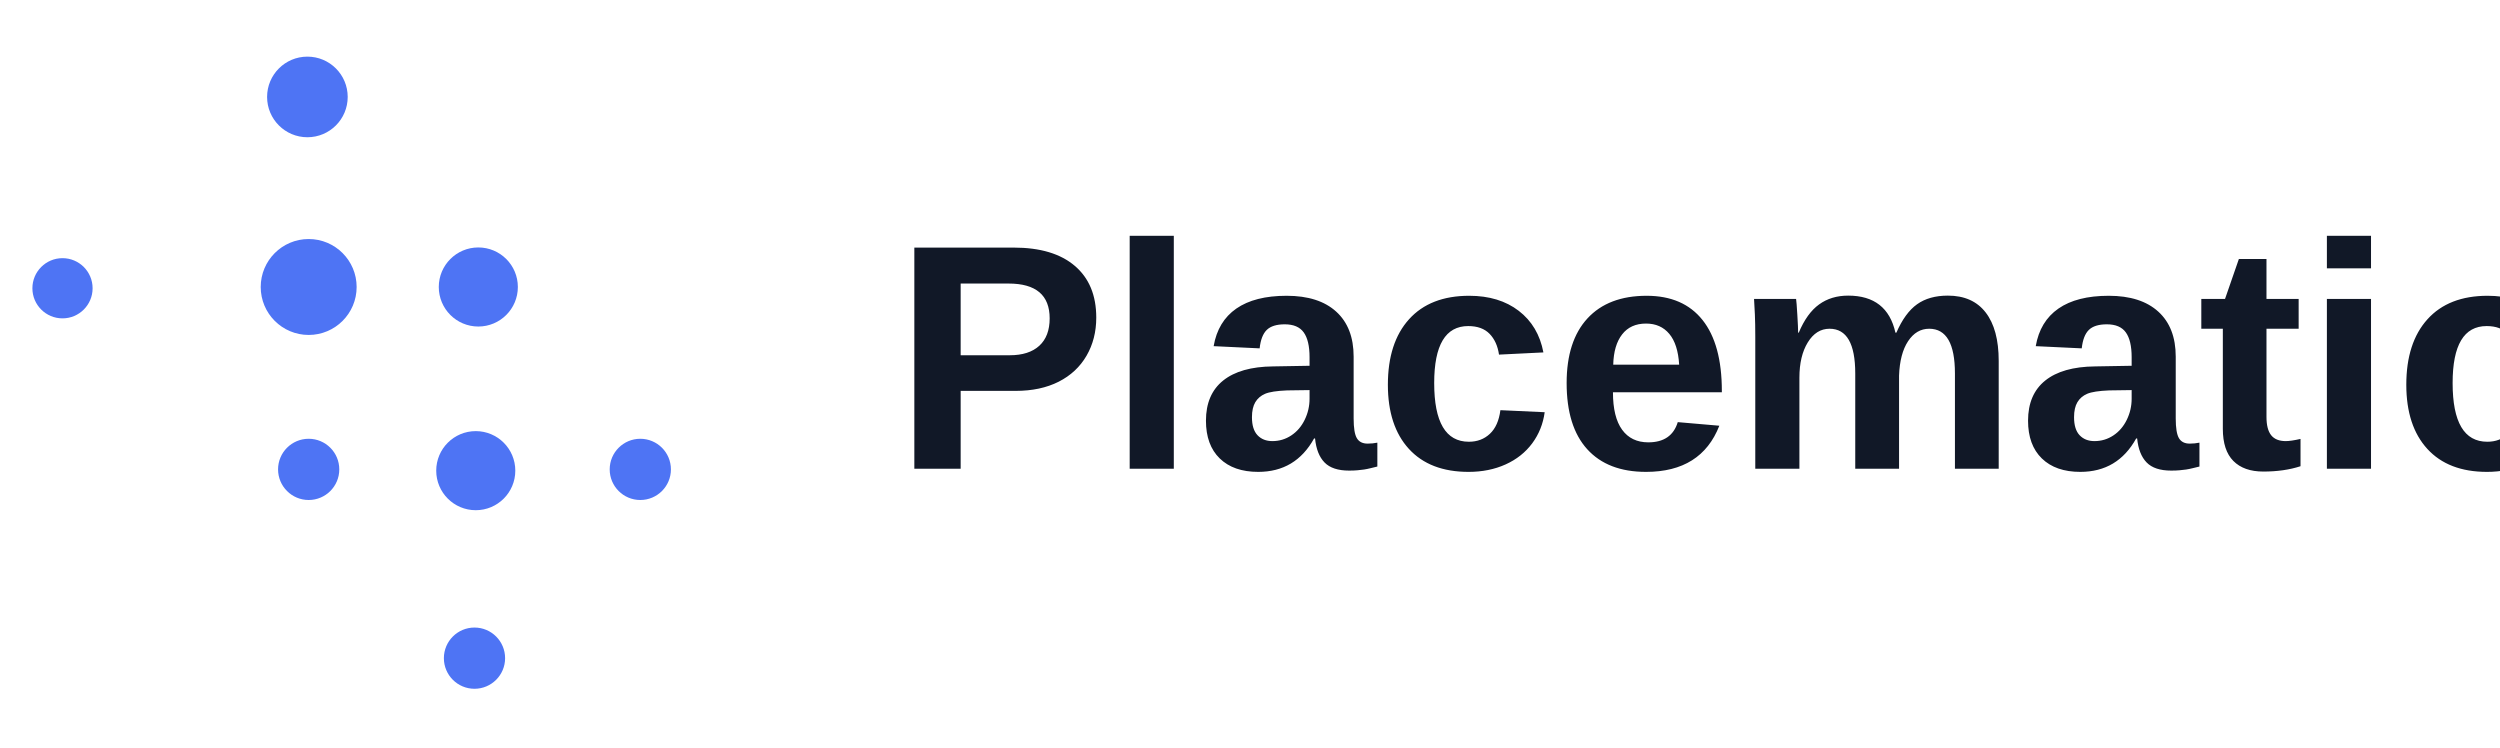
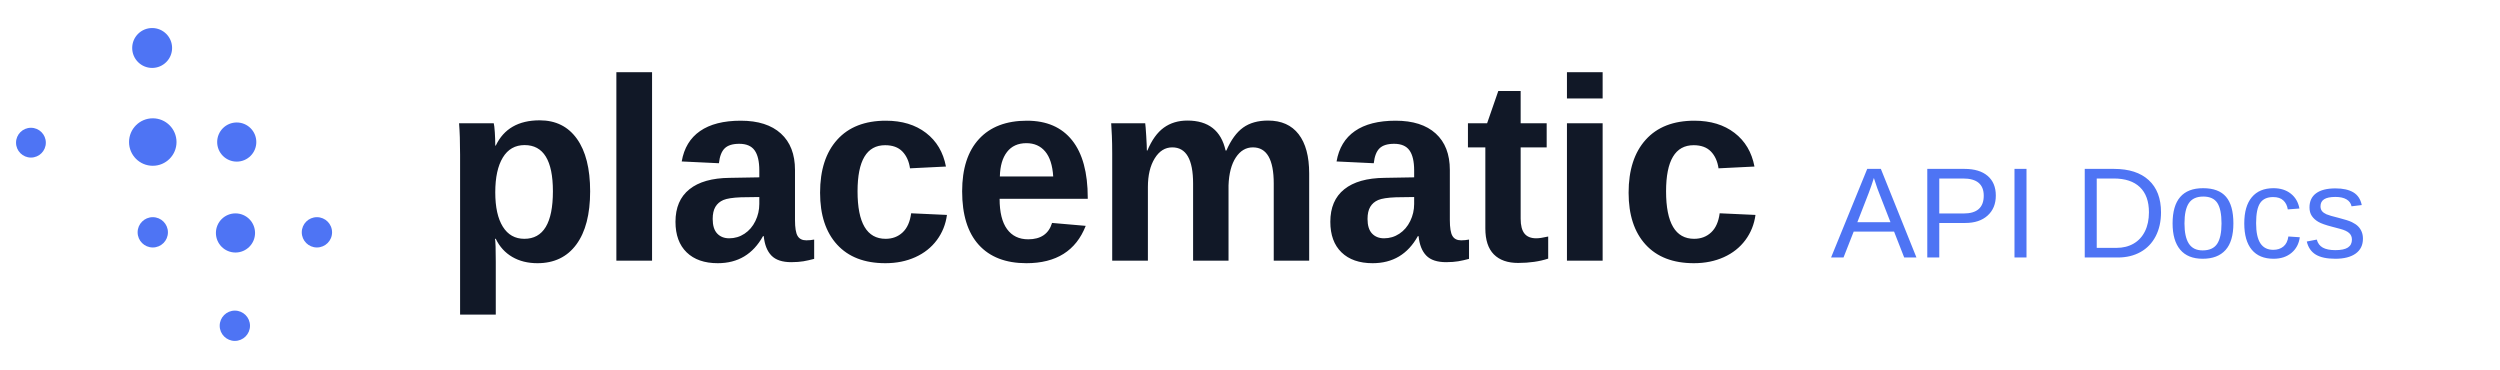
- <svg xmlns="http://www.w3.org/2000/svg" viewBox="0 0 980 293" height="35" role="img" aria-label="Placematic API Docs">
+ <svg xmlns="http://www.w3.org/2000/svg" viewBox="0 0 1980 293" height="35" role="img" aria-label="Placematic API Docs">
  <style>
    .pm-logo-dot{
      fill:var(--accent-2,#4E74F4);
    }

    .pm-title{
      font-family:Arial,Helvetica,sans-serif;
-       font-size:126px;
-       font-weight:700;
+       font-size:206px;
+       letter-spacing: -0.01em;
+       font-weight:600;
      fill:#111827;
      dominant-baseline:middle;
    }

    .pm-subtitle{
      font-family:Arial,Helvetica,sans-serif;
-       font-size:92px;
-       font-weight:600;
+       font-size:102px;
+       font-weight:500;
      fill:#4E74F4;
      dominant-baseline:middle;
    }
  </style>
  <circle class="pm-logo-dot" cx="120.5" cy="38.0" r="15.8" />
  <circle class="pm-logo-dot" cx="24.5" cy="113.0" r="11.8" />
  <circle class="pm-logo-dot" cx="121.0" cy="112.5" r="18.8" />
  <circle class="pm-logo-dot" cx="187.5" cy="112.5" r="15.5" />
  <circle class="pm-logo-dot" cx="121.0" cy="184.0" r="12.0" />
  <circle class="pm-logo-dot" cx="186.5" cy="184.5" r="15.5" />
  <circle class="pm-logo-dot" cx="251.0" cy="184.0" r="12.0" />
  <circle class="pm-logo-dot" cx="186.0" cy="258.0" r="12.0" />
  <text x="350" y="148" class="pm-title">
-       Placematic
+       placematic
  </text>
-   <text x="1050" y="160" class="pm-subtitle">
+   <text x="1450" y="175" class="pm-subtitle">
      API Docs
  </text>
</svg>
